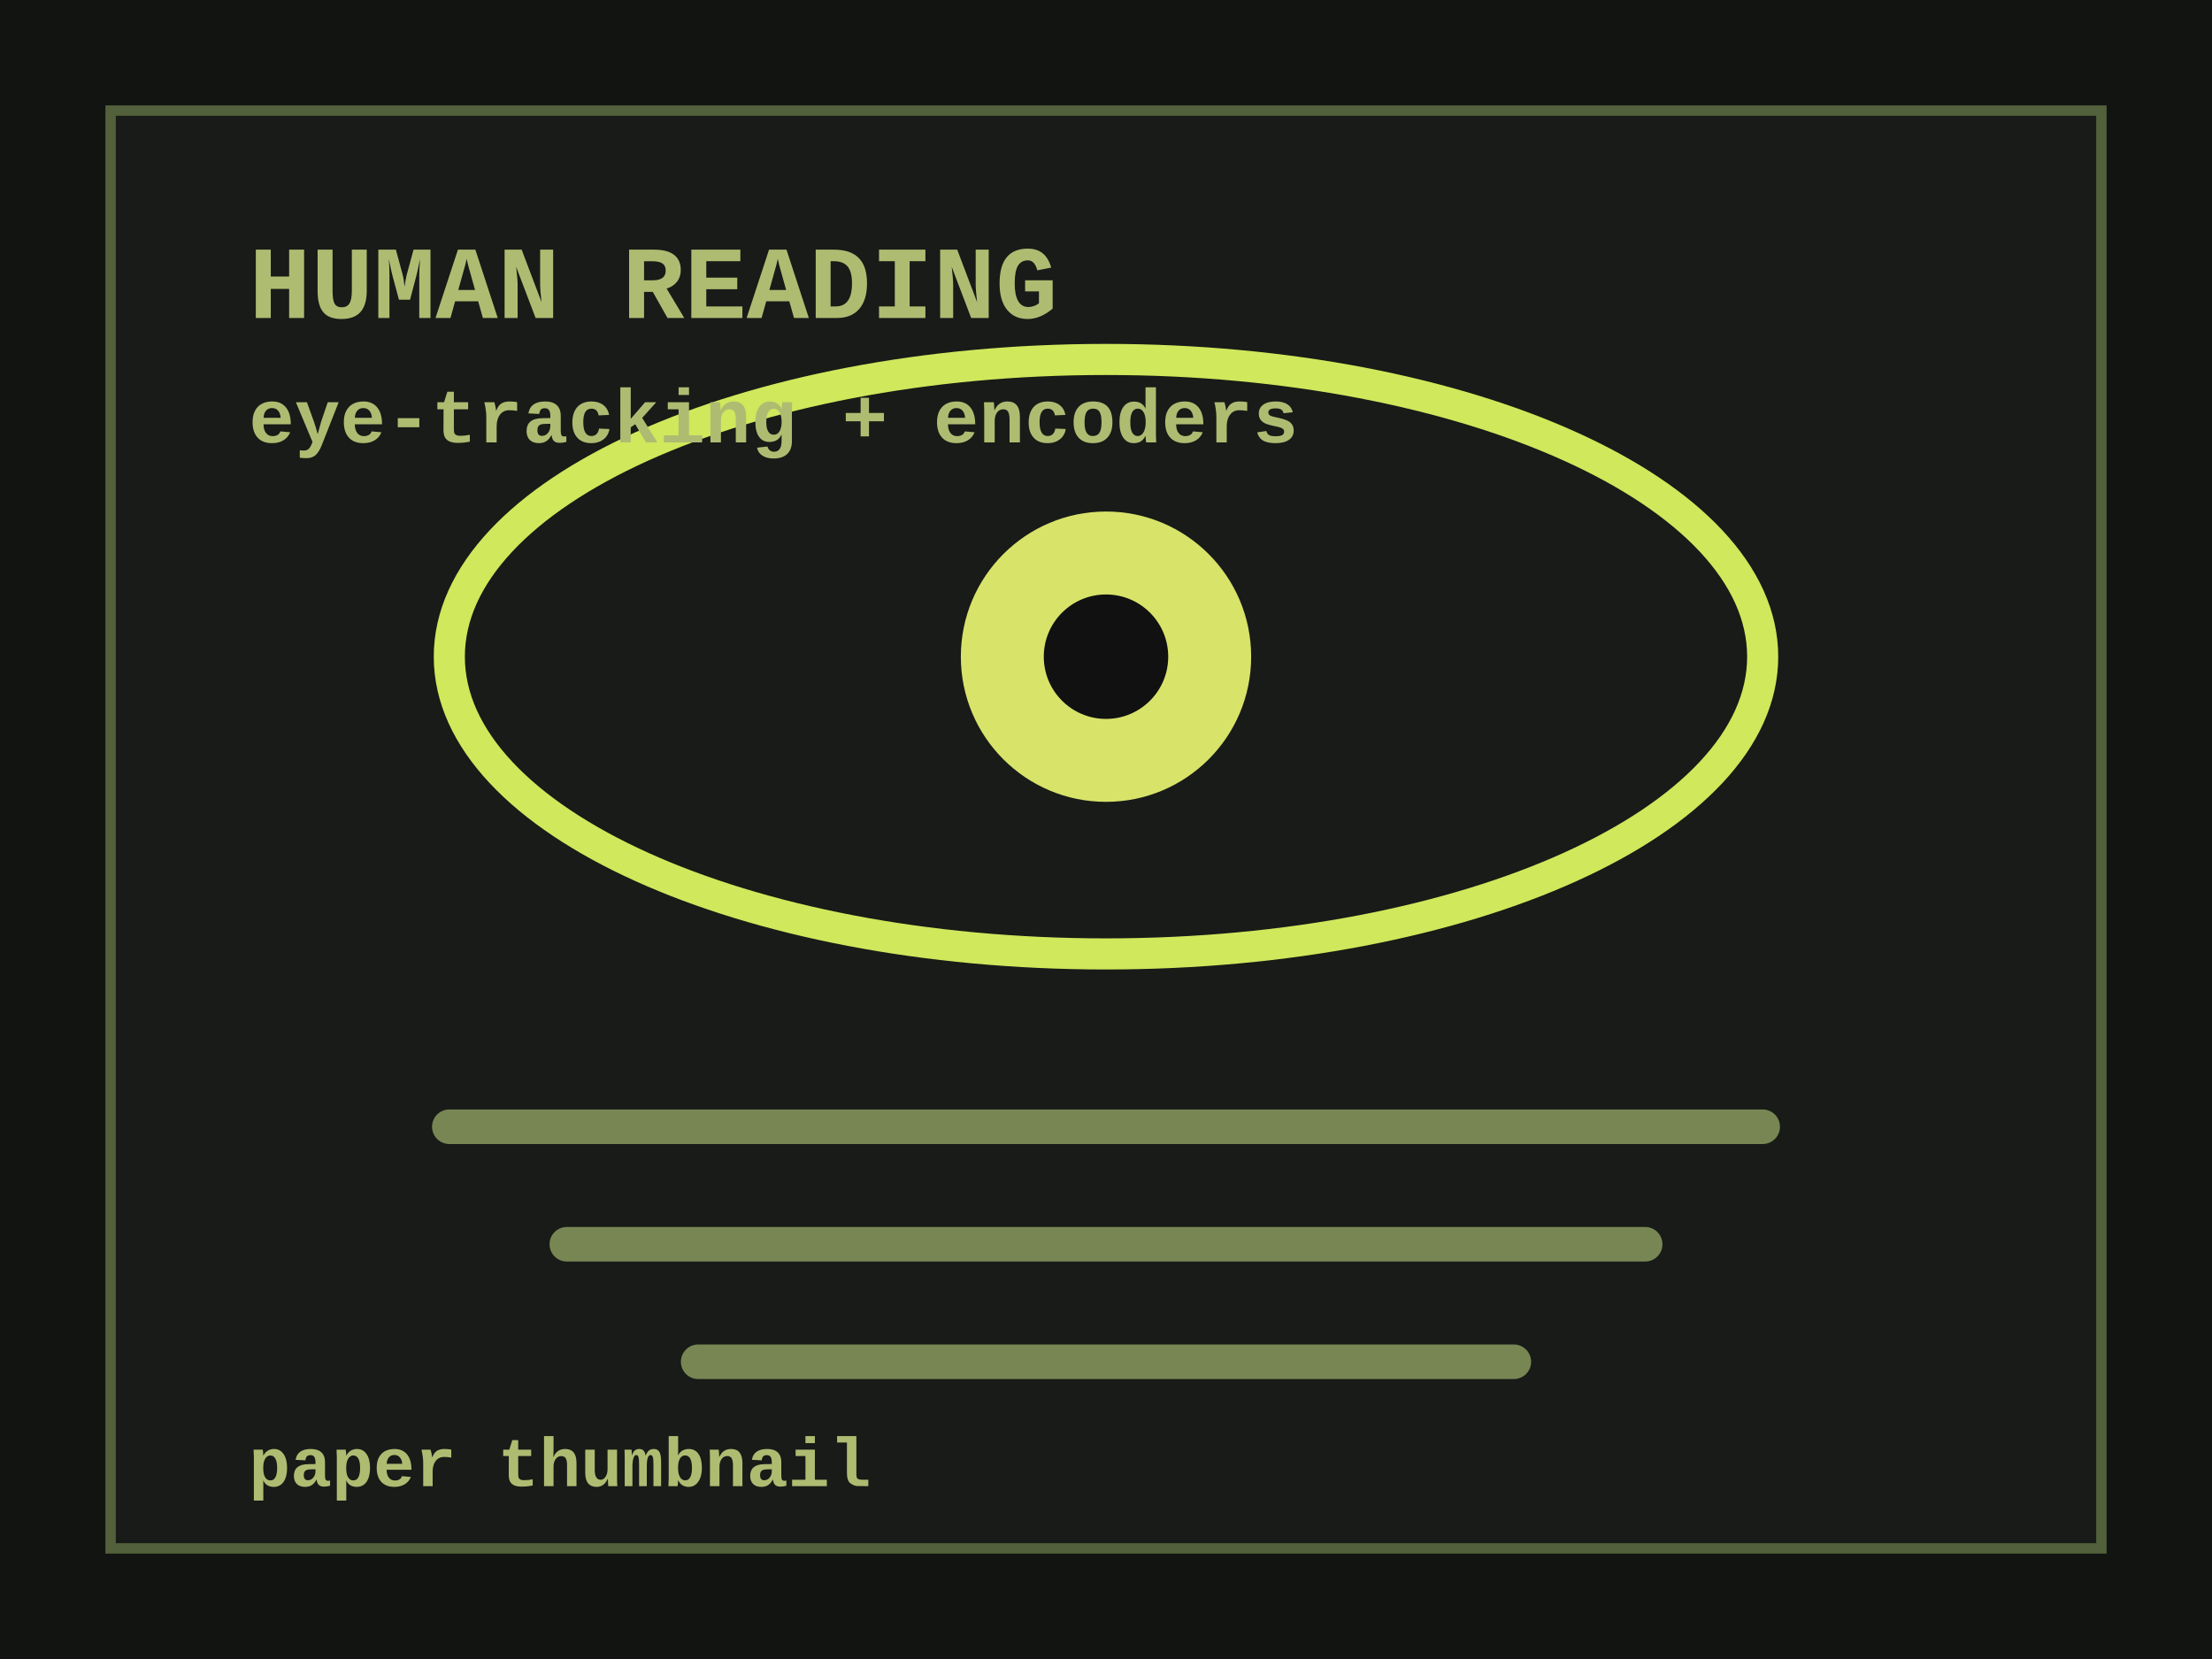
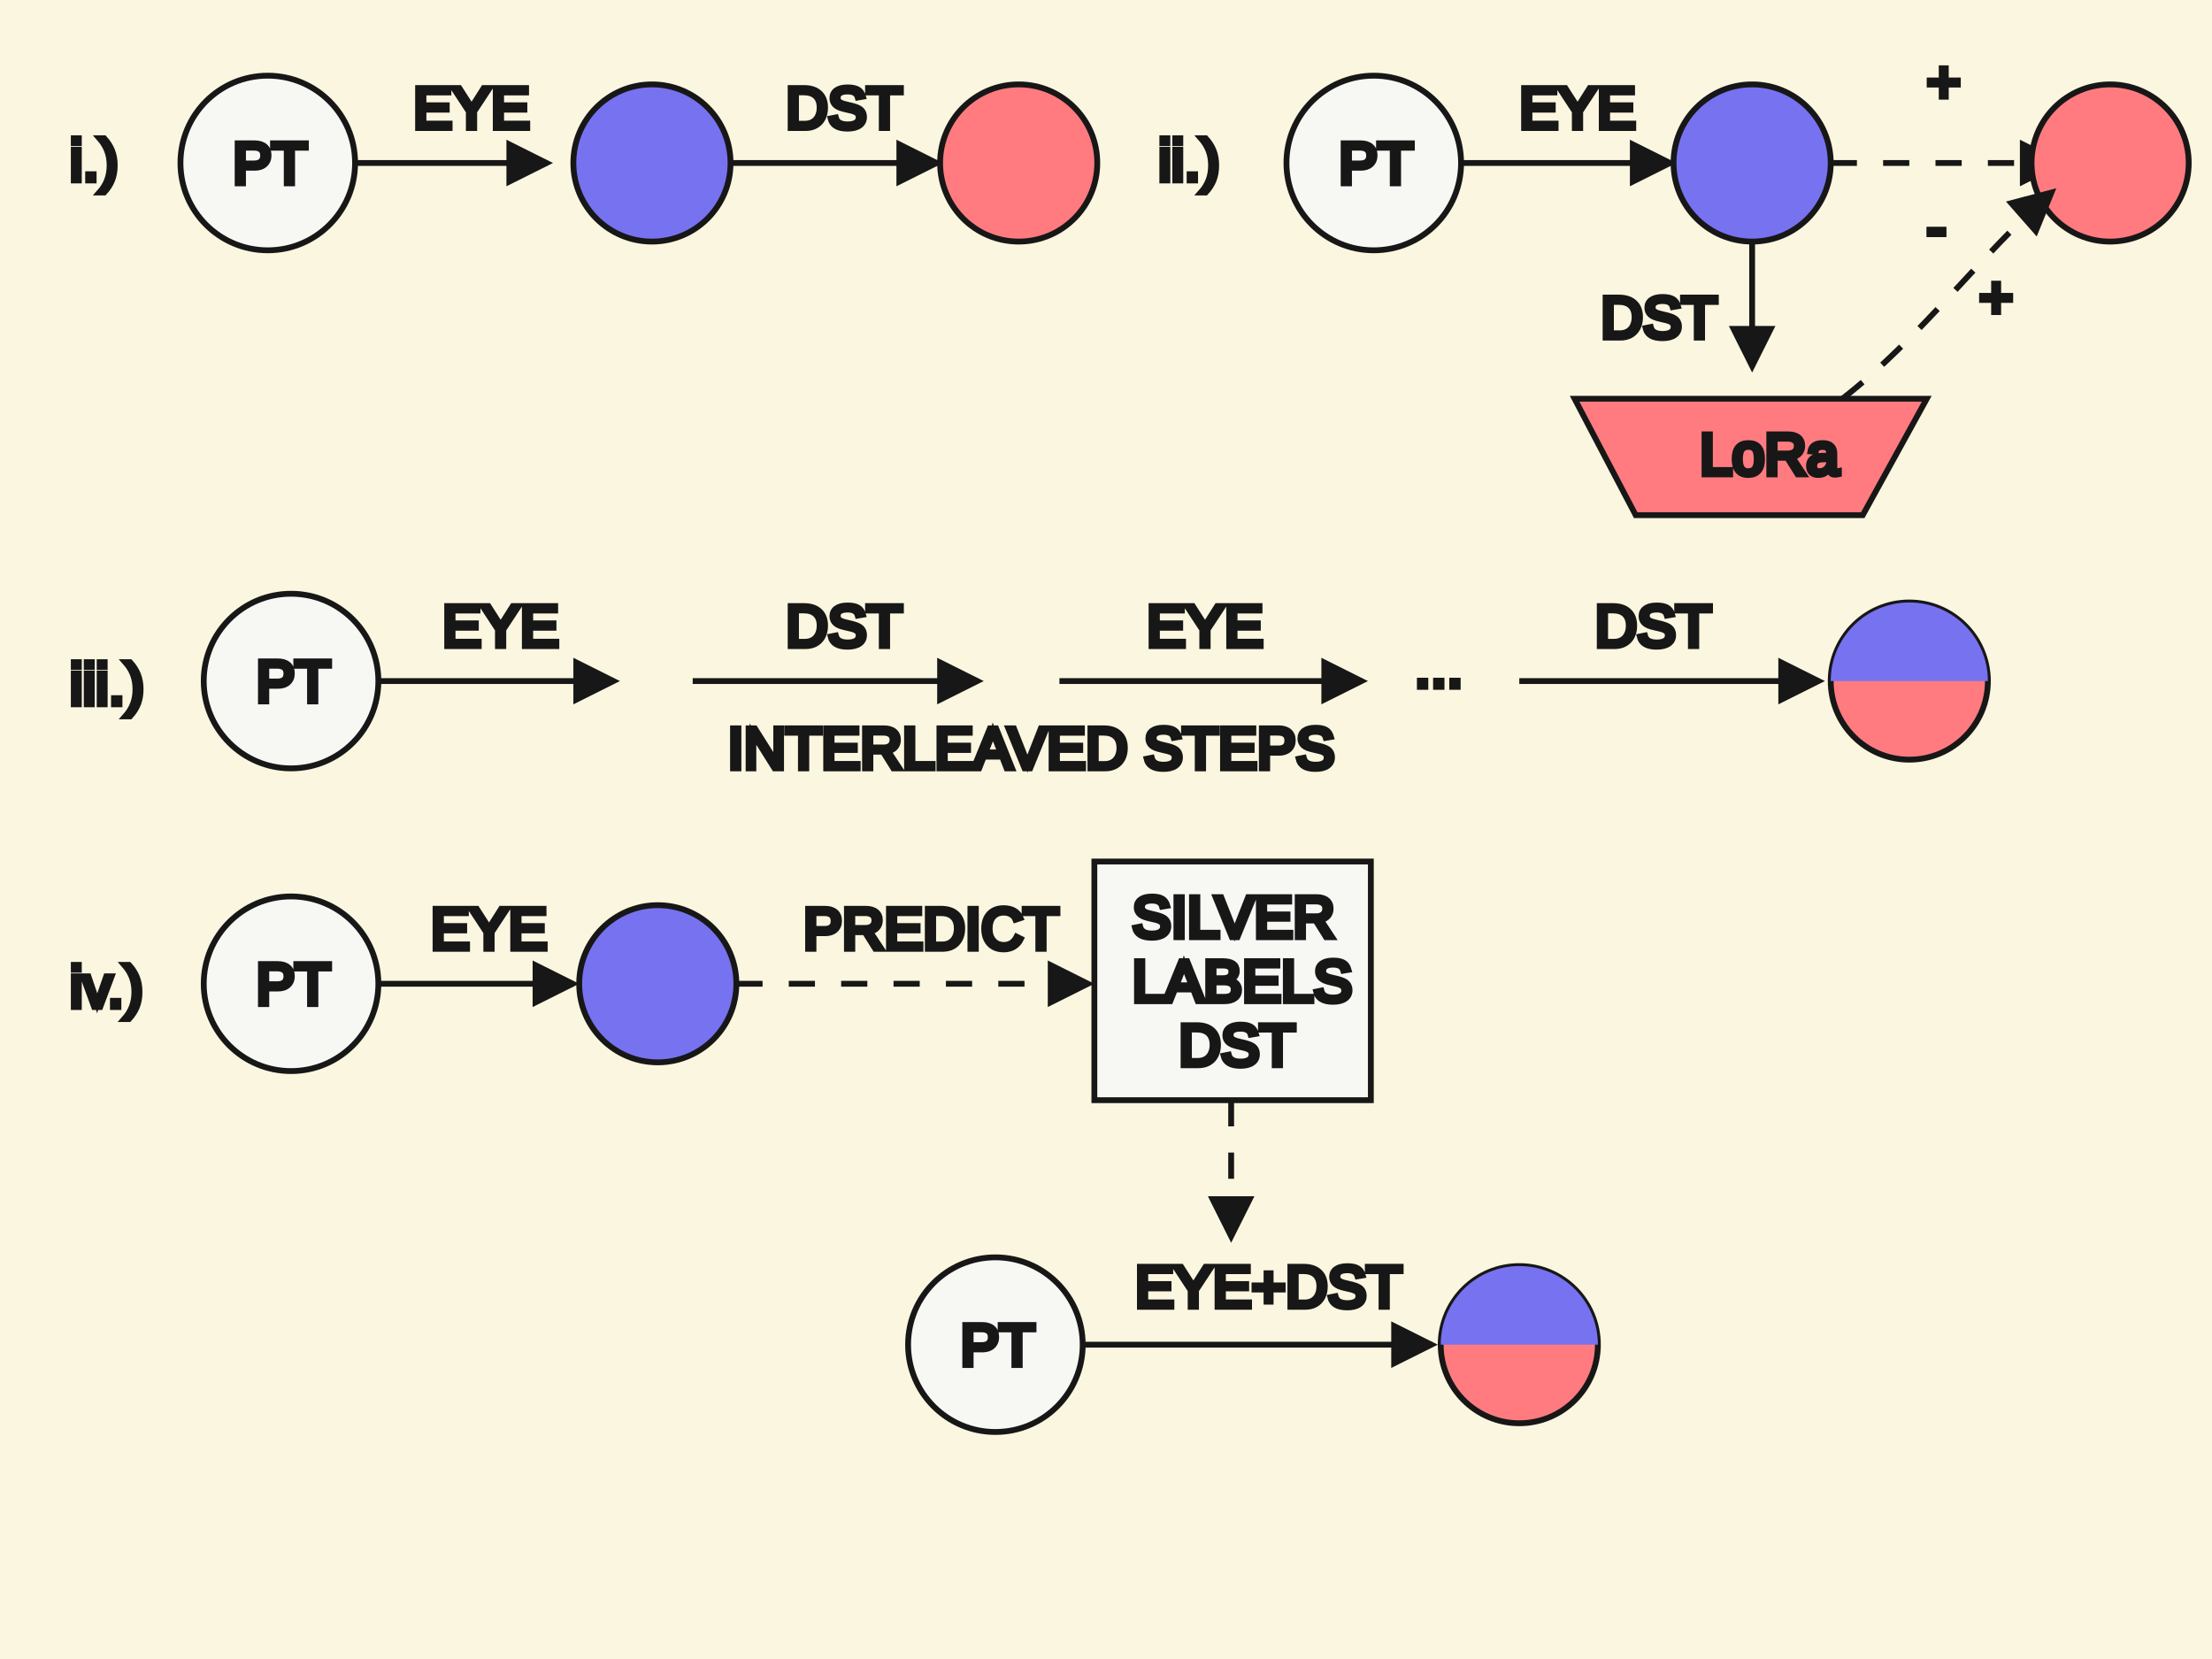
- <svg xmlns="http://www.w3.org/2000/svg" viewBox="0 0 640 480" role="img" aria-labelledby="title desc">
-   <rect width="640" height="480" fill="#121412" />
-   <rect x="32" y="32" width="576" height="416" fill="#181b17" stroke="#52613b" stroke-width="3" />
-   <ellipse cx="320" cy="190" rx="190" ry="86" fill="none" stroke="#cfe85c" stroke-width="9" />
-   <circle cx="320" cy="190" r="42" fill="#d8e36a" />
-   <circle cx="320" cy="190" r="18" fill="#101110" />
-   <path d="M130 326 H510 M164 360 H476 M202 394 H438" stroke="#788654" stroke-width="10" stroke-linecap="round" />
-   <g fill="#aebc72" font-family="Courier New, monospace" font-weight="700">
-     <text x="72" y="92" font-size="30">HUMAN READING</text>
-     <text x="72" y="128" font-size="22">eye-tracking + encoders</text>
-     <text x="72" y="430" font-size="20">paper thumbnail</text>
+ <svg xmlns="http://www.w3.org/2000/svg" viewBox="0 0 760 570" role="img" aria-labelledby="title desc">
+   <rect width="760" height="570" fill="#fbf6df" />
+   <g font-family="Arial, Helvetica, sans-serif" font-size="20" fill="#171717" stroke="#171717" stroke-width="2">
+     <defs>
+       <marker id="arrow" markerWidth="8" markerHeight="8" refX="7" refY="4" orient="auto">
+         <path d="M0,0 L8,4 L0,8 Z" fill="#171717" stroke="none" />
+       </marker>
+       <marker id="dasharrow" markerWidth="8" markerHeight="8" refX="7" refY="4" orient="auto">
+         <path d="M0,0 L8,4 L0,8 Z" fill="#171717" stroke="none" />
+       </marker>
+       <clipPath id="half">
+         <rect x="0" y="0" width="640" height="240" />
+       </clipPath>
+     </defs>
+     <text x="24" y="62">i.)</text>
+     <circle cx="92" cy="56" r="30" fill="#f7f7f4" />
+     <text x="80" y="63">PT</text>
+     <line x1="122" y1="56" x2="188" y2="56" marker-end="url(#arrow)" />
+     <text x="142" y="44">EYE</text>
+     <circle cx="224" cy="56" r="27" fill="#7772f0" />
+     <line x1="251" y1="56" x2="322" y2="56" marker-end="url(#arrow)" />
+     <text x="270" y="44">DST</text>
+     <circle cx="350" cy="56" r="27" fill="#ff7b7f" />
+     <text x="398" y="62">ii.)</text>
+     <circle cx="472" cy="56" r="30" fill="#f7f7f4" />
+     <text x="460" y="63">PT</text>
+     <line x1="502" y1="56" x2="574" y2="56" marker-end="url(#arrow)" />
+     <text x="522" y="44">EYE</text>
+     <circle cx="602" cy="56" r="27" fill="#7772f0" />
+     <path d="M602 83 V126" marker-end="url(#arrow)" fill="none" />
+     <text x="550" y="116">DST</text>
+     <path d="M541 137 H662 L640 177 H562 Z" fill="#ff7b7f" />
+     <text x="584" y="163">LoRa</text>
+     <line x1="629" y1="56" x2="708" y2="56" stroke-dasharray="9 9" marker-end="url(#dasharrow)" />
+     <text x="662" y="35">+</text>
+     <text x="662" y="85">-</text>
+     <circle cx="725" cy="56" r="27" fill="#ff7b7f" />
+     <path d="M633 137 C660 116 680 88 705 66" stroke-dasharray="9 9" marker-end="url(#dasharrow)" fill="none" />
+     <text x="680" y="109">+</text>
+   </g>
+   <g font-family="Arial, Helvetica, sans-serif" font-size="20" fill="#171717" stroke="#171717" stroke-width="2">
+     <text x="24" y="242">iii.)</text>
+     <circle cx="100" cy="234" r="30" fill="#f7f7f4" />
+     <text x="88" y="241">PT</text>
+     <line x1="130" y1="234" x2="211" y2="234" marker-end="url(#arrow)" />
+     <text x="152" y="222">EYE</text>
+     <line x1="238" y1="234" x2="336" y2="234" marker-end="url(#arrow)" />
+     <text x="270" y="222">DST</text>
+     <line x1="364" y1="234" x2="468" y2="234" marker-end="url(#arrow)" />
+     <text x="394" y="222">EYE</text>
+     <text x="486" y="236">...</text>
+     <line x1="522" y1="234" x2="625" y2="234" marker-end="url(#arrow)" />
+     <text x="548" y="222">DST</text>
+     <circle cx="656" cy="234" r="27" fill="#ff7b7f" />
+     <path d="M629 234 A27 27 0 0 1 683 234 Z" fill="#7772f0" stroke="none" />
+     <text x="250" y="264">INTERLEAVED STEPS</text>
+   </g>
+   <g font-family="Arial, Helvetica, sans-serif" font-size="20" fill="#171717" stroke="#171717" stroke-width="2">
+     <text x="24" y="346">iv.)</text>
+     <circle cx="100" cy="338" r="30" fill="#f7f7f4" />
+     <text x="88" y="345">PT</text>
+     <line x1="130" y1="338" x2="197" y2="338" marker-end="url(#arrow)" />
+     <text x="148" y="326">EYE</text>
+     <circle cx="226" cy="338" r="27" fill="#7772f0" />
+     <line x1="253" y1="338" x2="374" y2="338" stroke-dasharray="9 9" marker-end="url(#dasharrow)" />
+     <text x="276" y="326">PREDICT</text>
+     <rect x="376" y="296" width="95" height="82" fill="#f7f7f4" />
+     <text x="389" y="322">SILVER</text>
+     <text x="389" y="344">LABELS</text>
+     <text x="405" y="366">DST</text>
+     <line x1="423" y1="378" x2="423" y2="425" stroke-dasharray="9 9" marker-end="url(#dasharrow)" />
+     <circle cx="342" cy="462" r="30" fill="#f7f7f4" />
+     <text x="330" y="469">PT</text>
+     <line x1="372" y1="462" x2="492" y2="462" marker-end="url(#arrow)" />
+     <text x="390" y="449">EYE+DST</text>
+     <circle cx="522" cy="462" r="27" fill="#ff7b7f" />
+     <path d="M495 462 A27 27 0 0 1 549 462 Z" fill="#7772f0" stroke="none" />
  </g>
</svg>
